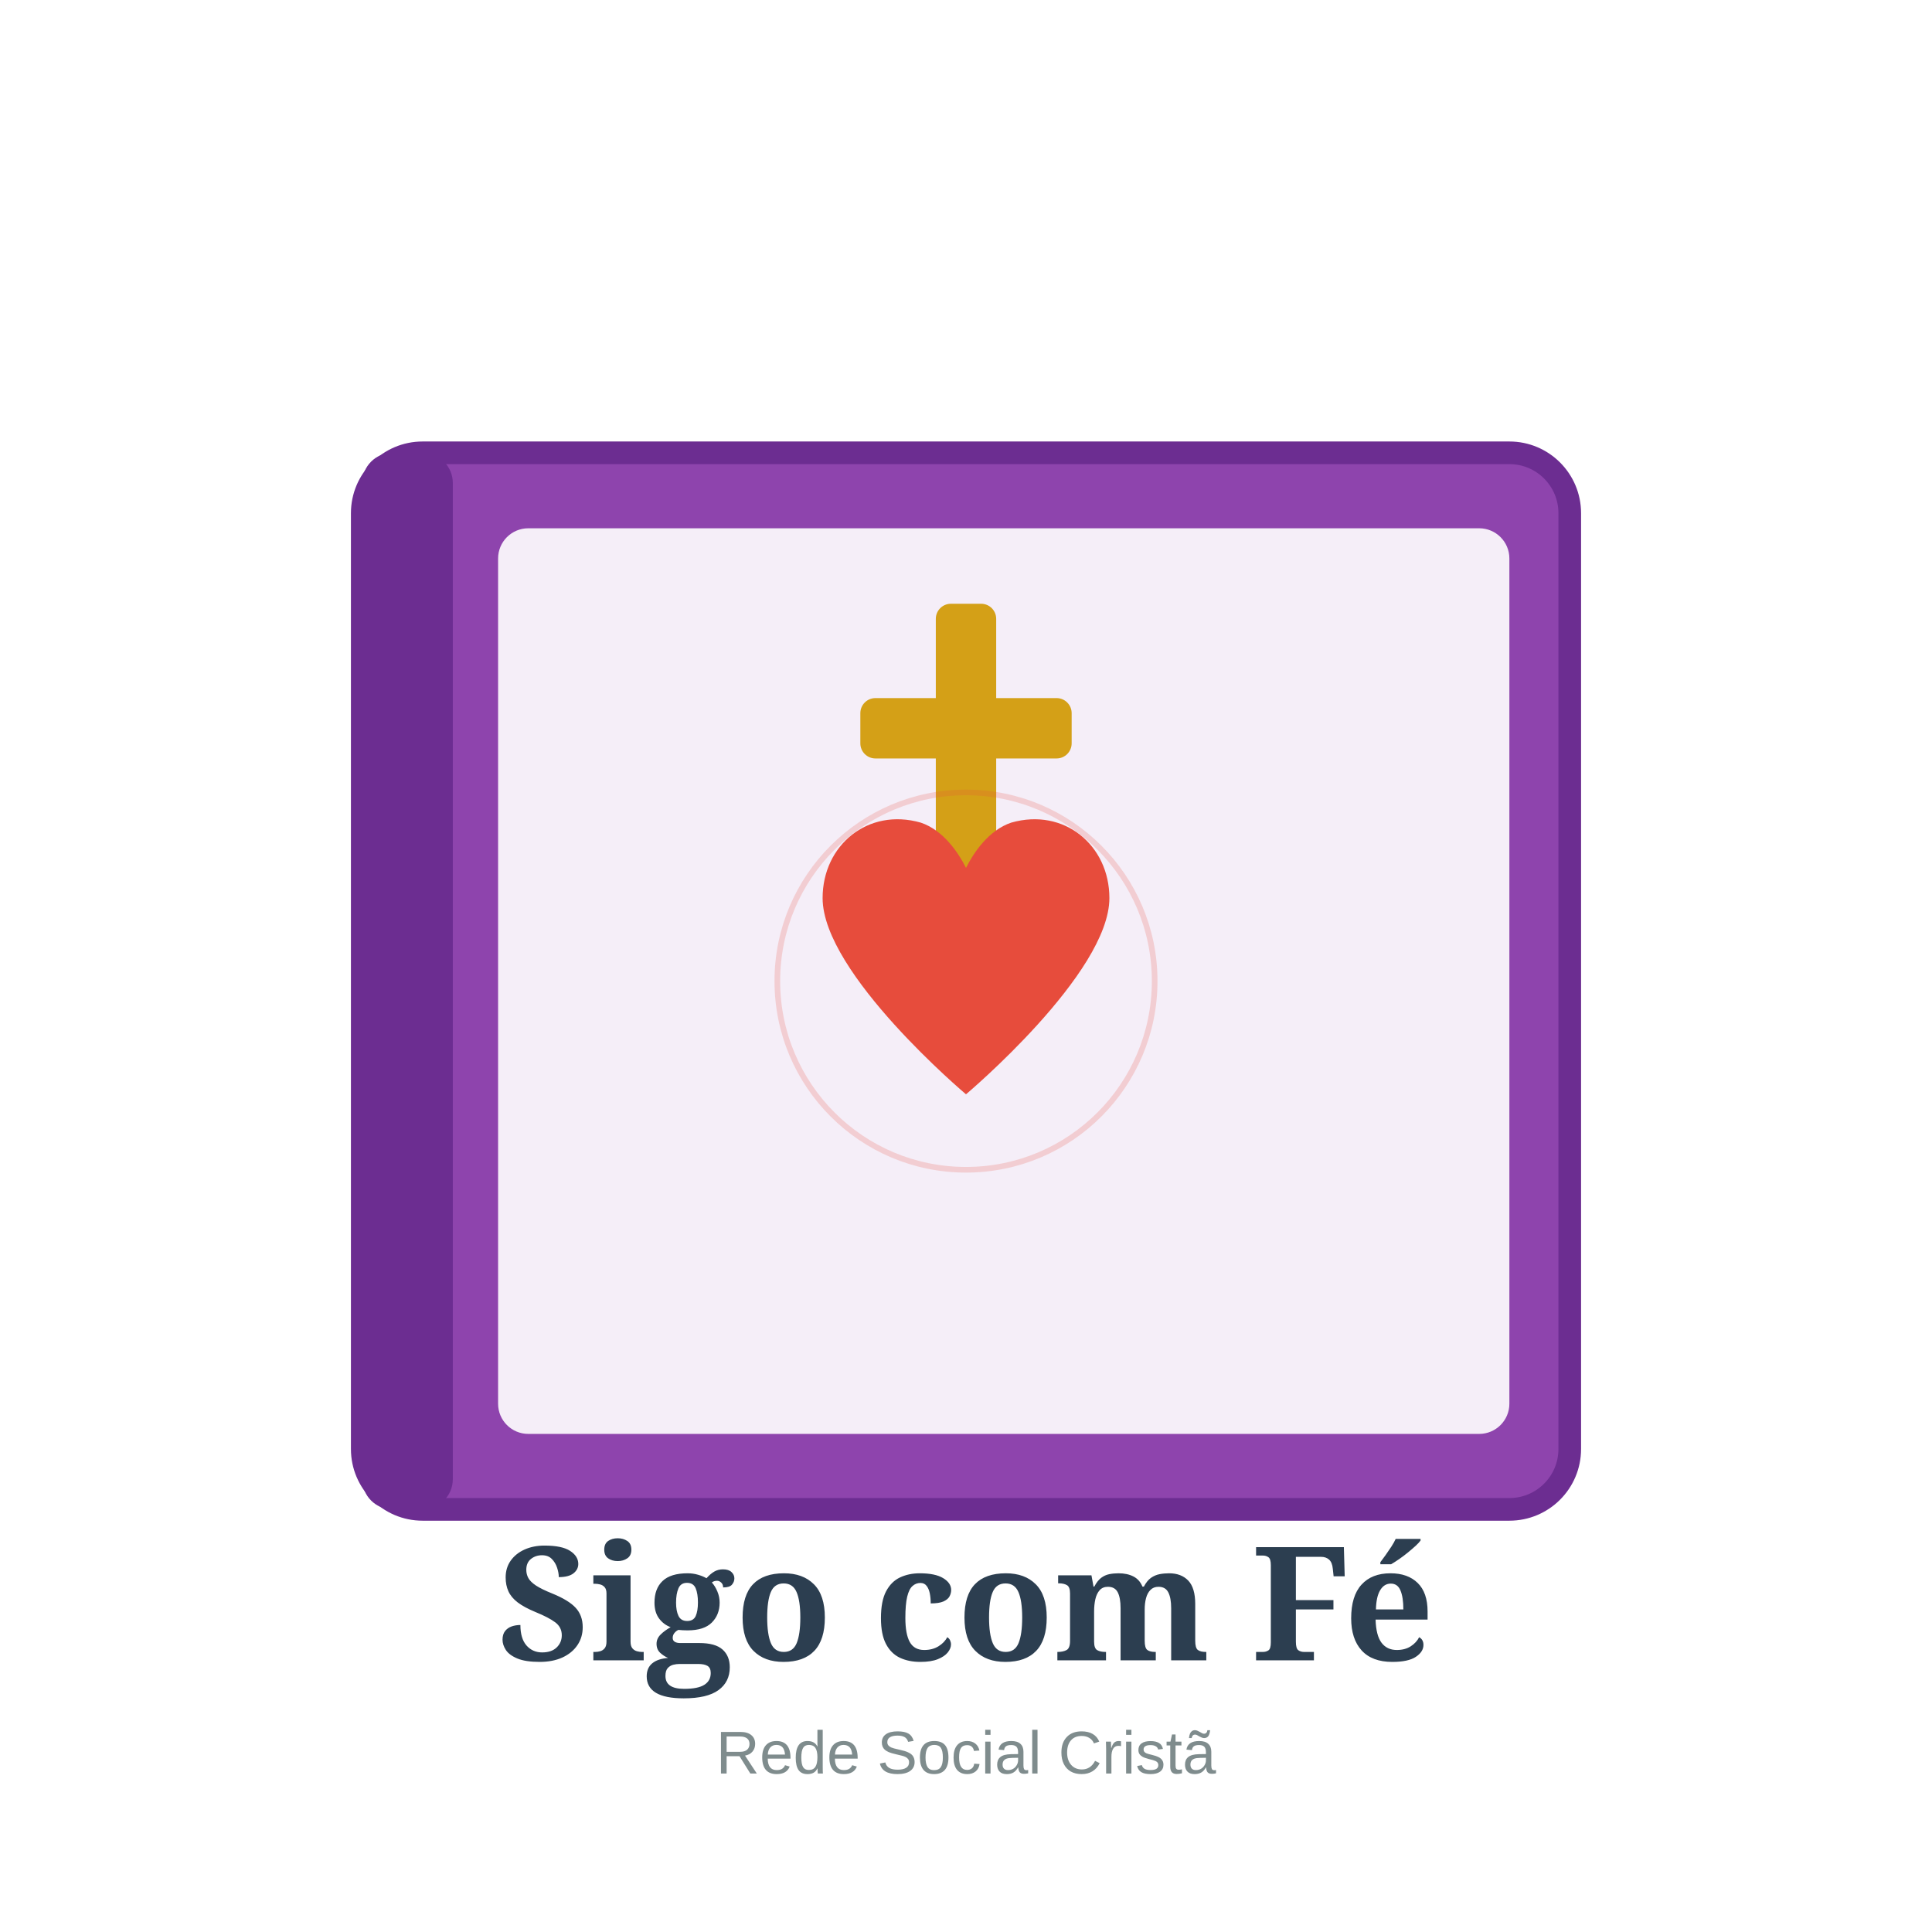
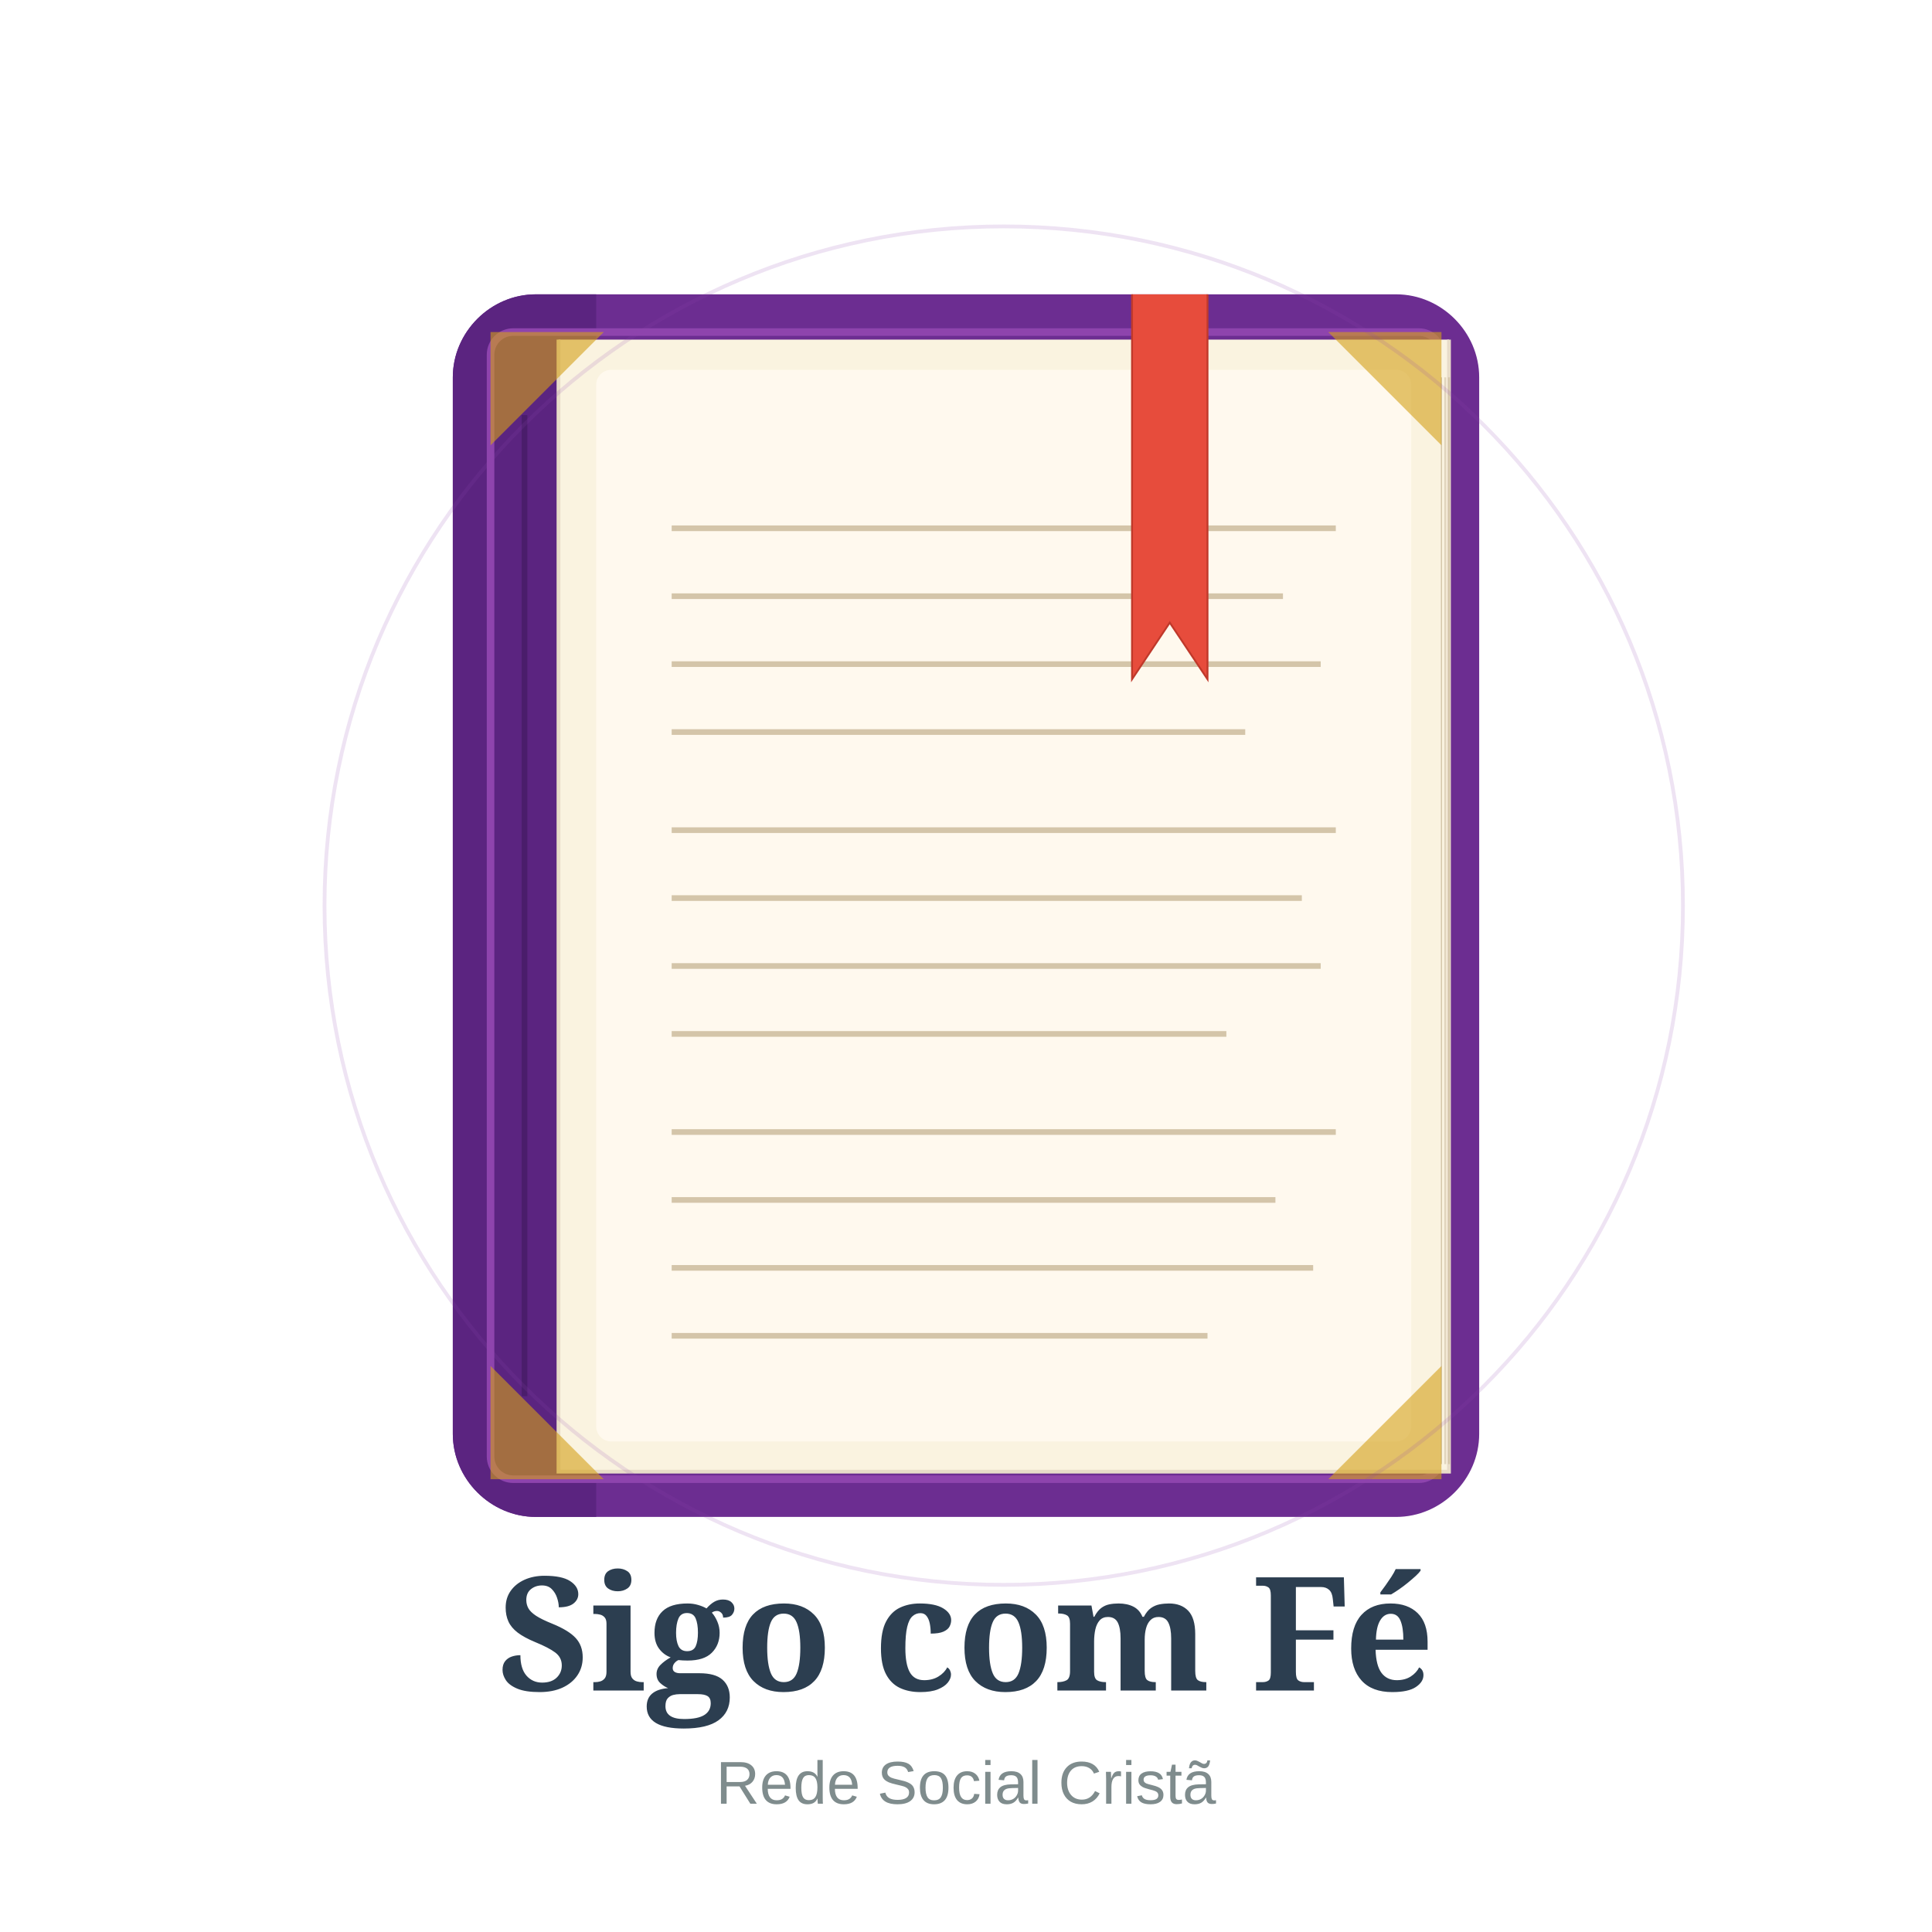
<svg xmlns="http://www.w3.org/2000/svg" viewBox="0 0 512 512" fill="none">
-   <rect x="96" y="120" width="320" height="280" rx="16" fill="#8e44ad" />
-   <rect x="96" y="120" width="320" height="280" rx="16" stroke="#6c2d91" stroke-width="6" fill="none" />
-   <rect x="96" y="120" width="24" height="280" rx="8" fill="#6c2d91" />
-   <rect x="132" y="140" width="268" height="240" rx="8" fill="#f5eef8" />
-   <rect x="248" y="160" width="16" height="80" rx="4" fill="#d4a017" />
-   <rect x="228" y="185" width="56" height="16" rx="4" fill="#d4a017" />
-   <path d="M256 290 C256 290 218 258 218 238 C218 224 230 214 244 218 C250 220 254 226 256 230 C258 226 262 220 268 218 C282 214 294 224 294 238 C294 258 256 290 256 290Z" fill="#e74c3c" />
-   <circle cx="256" cy="260" r="50" fill="none" stroke="#e74c3c" stroke-width="1.5" opacity="0.2" />
-   <text x="256" y="440" text-anchor="middle" font-family="Georgia, serif" font-size="42" font-weight="700" fill="#2c3e50">Sigo com Fé</text>
-   <text x="256" y="470" text-anchor="middle" font-family="Arial, sans-serif" font-size="16" fill="#7f8c8d">Rede Social Cristã</text>
+   <path d="M120 100 C120 88 130 78 142 78 L370 78 C382 78 392 88 392 100 L392 380 C392 392 382 402 370 402 L142 402 C130 402 120 392 120 380Z" fill="#6c2d91" />
+   <path d="M120 100 C120 88 130 78 142 78 L158 78 L158 402 L142 402 C130 402 120 392 120 380Z" fill="#5b2480" />
+   <line x1="139" y1="110" x2="139" y2="370" stroke="#4a1d6b" stroke-width="1.5" />
+   <rect x="130" y="88" width="252" height="304" rx="6" fill="none" stroke="#8e44ad" stroke-width="2" />
+   <path d="M148 90 L148 390 L384 390 L384 90" fill="#faf3e0" stroke="#e8dcc8" stroke-width="1" />
+   <line x1="384" y1="100" x2="384" y2="388" stroke="#d4c5a9" stroke-width="0.5" />
+   <line x1="383" y1="100" x2="383" y2="388" stroke="#e0d4bc" stroke-width="0.5" />
+   <line x1="382" y1="100" x2="382" y2="388" stroke="#d4c5a9" stroke-width="0.3" />
+   <rect x="158" y="98" width="216" height="284" rx="4" fill="#fff9ee" />
+   <line x1="178" y1="140" x2="354" y2="140" stroke="#d4c5a9" stroke-width="1.5" />
+   <line x1="178" y1="158" x2="340" y2="158" stroke="#d4c5a9" stroke-width="1.5" />
+   <line x1="178" y1="176" x2="350" y2="176" stroke="#d4c5a9" stroke-width="1.5" />
+   <line x1="178" y1="194" x2="330" y2="194" stroke="#d4c5a9" stroke-width="1.5" />
+   <line x1="178" y1="220" x2="354" y2="220" stroke="#d4c5a9" stroke-width="1.5" />
+   <line x1="178" y1="238" x2="345" y2="238" stroke="#d4c5a9" stroke-width="1.5" />
+   <line x1="178" y1="256" x2="350" y2="256" stroke="#d4c5a9" stroke-width="1.5" />
+   <line x1="178" y1="274" x2="325" y2="274" stroke="#d4c5a9" stroke-width="1.5" />
+   <line x1="178" y1="300" x2="354" y2="300" stroke="#d4c5a9" stroke-width="1.5" />
+   <line x1="178" y1="318" x2="338" y2="318" stroke="#d4c5a9" stroke-width="1.5" />
+   <line x1="178" y1="336" x2="348" y2="336" stroke="#d4c5a9" stroke-width="1.5" />
+   <line x1="178" y1="354" x2="320" y2="354" stroke="#d4c5a9" stroke-width="1.5" />
+   <path d="M300 78 L300 180 L310 165 L320 180 L320 78" fill="#e74c3c" />
+   <path d="M300 78 L300 180 L310 165 L320 180 L320 78" fill="none" stroke="#c0392b" stroke-width="0.5" />
+   <path d="M130 88 L160 88 L130 118Z" fill="#d4a017" opacity="0.6" />
+   <path d="M382 88 L352 88 L382 118Z" fill="#d4a017" opacity="0.6" />
+   <path d="M130 392 L160 392 L130 362Z" fill="#d4a017" opacity="0.6" />
+   <path d="M382 392 L352 392 L382 362Z" fill="#d4a017" opacity="0.6" />
+   <circle cx="266" cy="240" r="180" fill="none" stroke="#8e44ad" stroke-width="1" opacity="0.15" />
+   <text x="256" y="448" text-anchor="middle" font-family="Georgia, serif" font-size="42" font-weight="700" fill="#2c3e50">Sigo com Fé</text>
+   <text x="256" y="478" text-anchor="middle" font-family="Arial, sans-serif" font-size="16" fill="#7f8c8d">Rede Social Cristã</text>
</svg>
